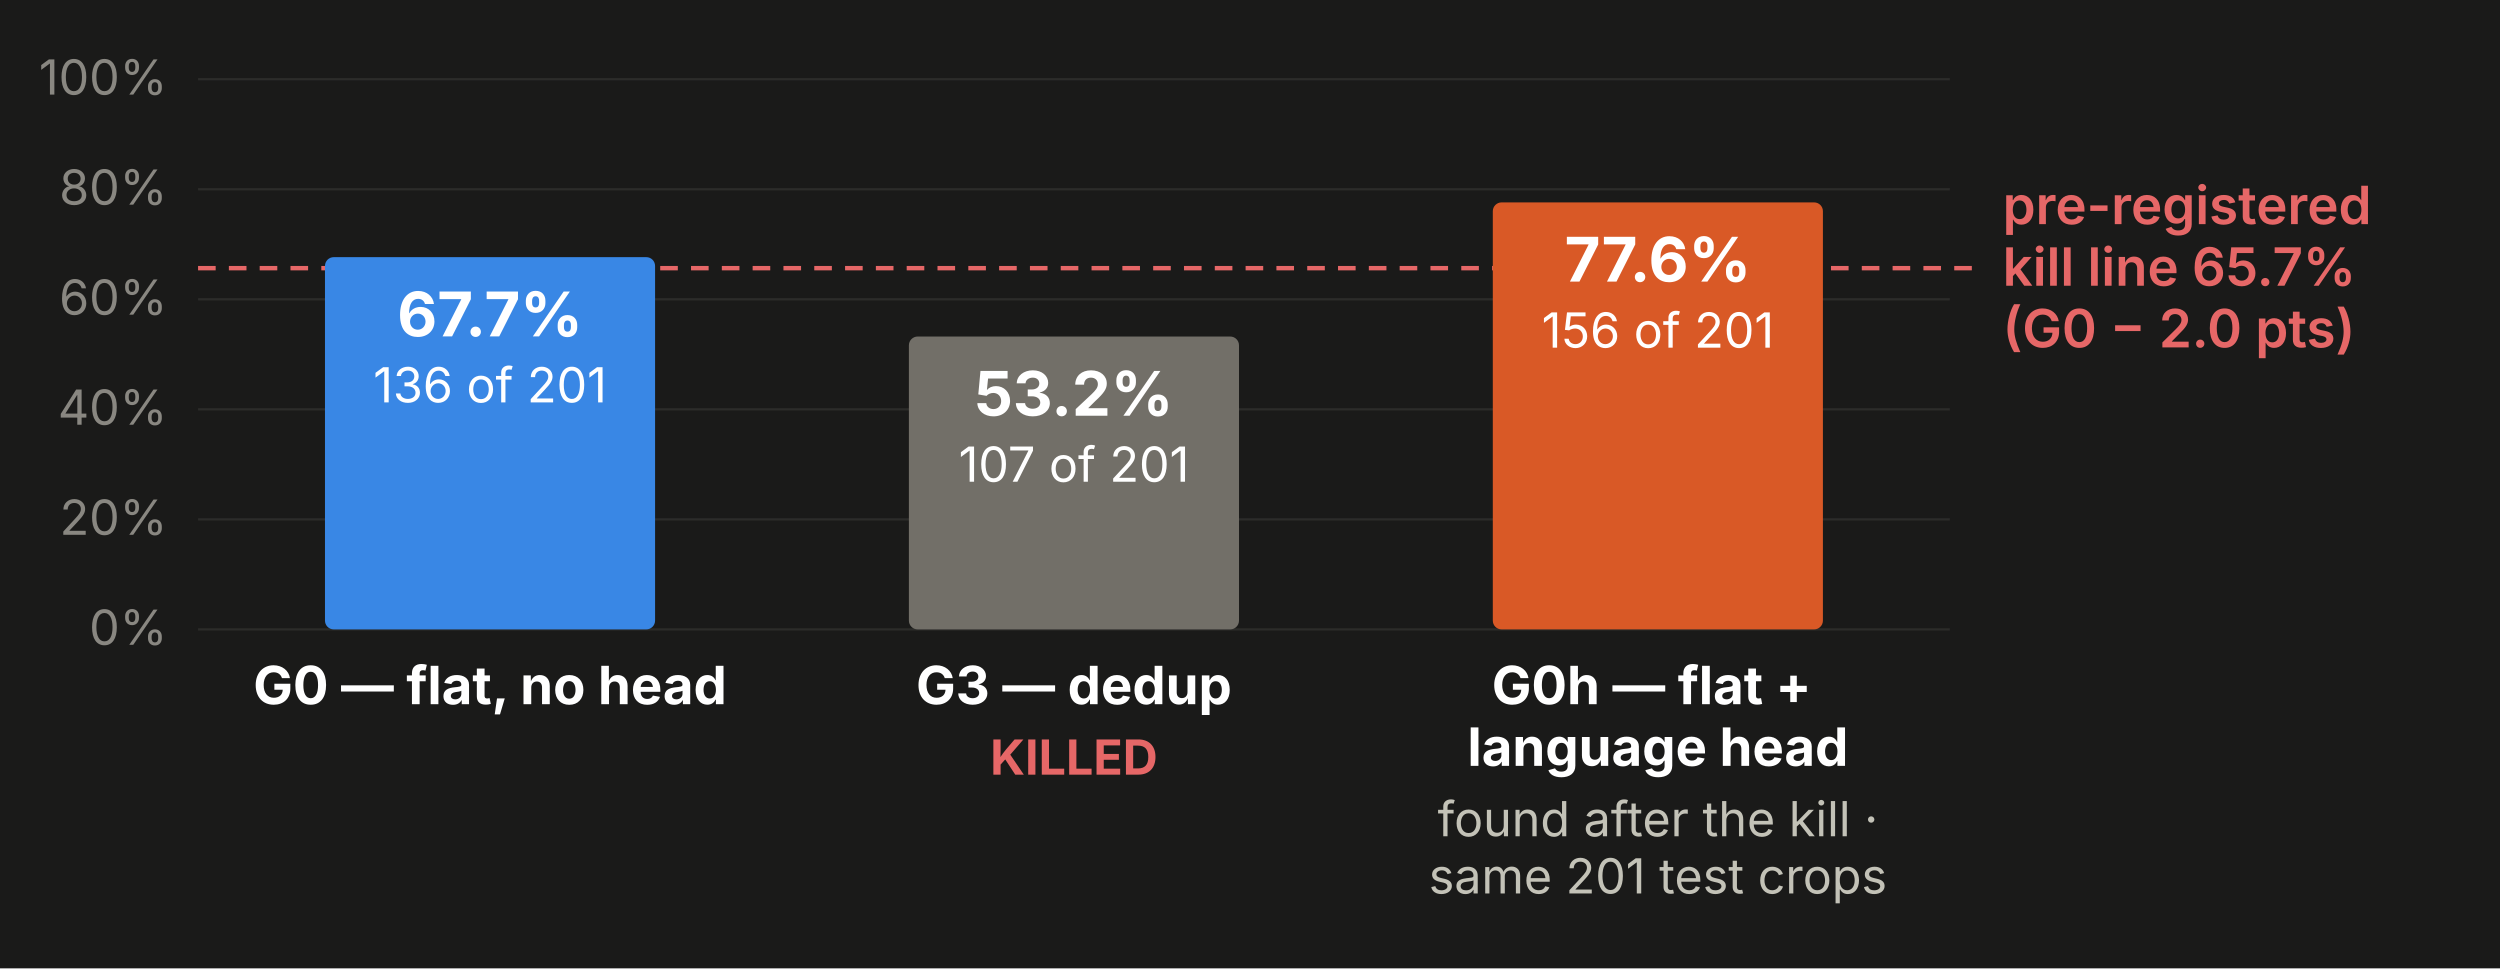
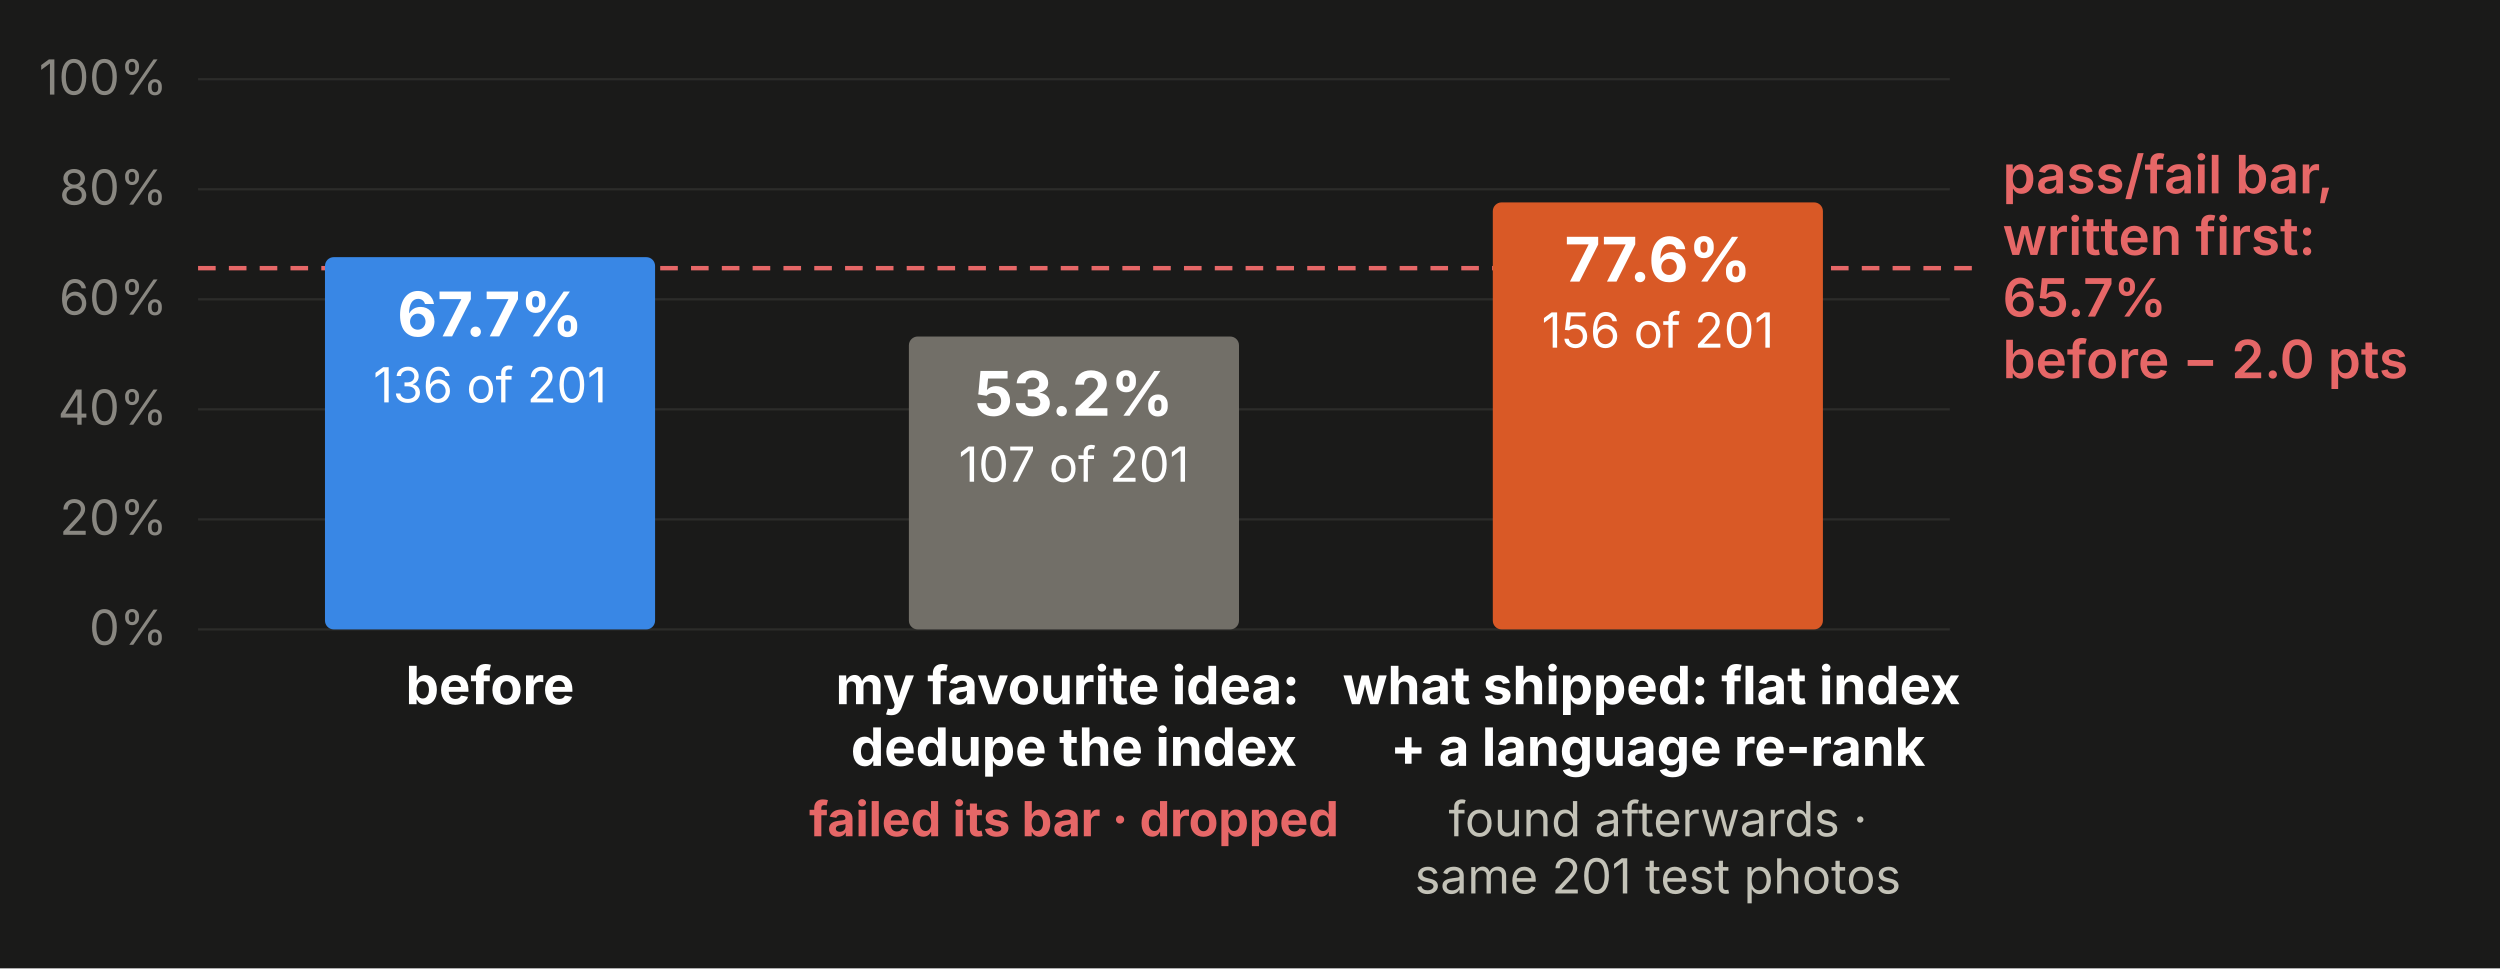
<svg xmlns="http://www.w3.org/2000/svg" viewBox="0 0 1136 440" width="1136" height="440" role="img" aria-labelledby="t d" font-family="system-ui, -apple-system, &quot;Segoe UI&quot;, sans-serif">
  <rect x="0" y="0" width="1136" height="440" fill="#1a1a19" />
  <line x1="90" y1="286" x2="886" y2="286" stroke="#2c2c2a" stroke-width="1" />
  <text x="76" y="293" text-anchor="end" fill="#898781" font-size="22">0%</text>
  <line x1="90" y1="236" x2="886" y2="236" stroke="#2c2c2a" stroke-width="1" />
  <text x="76" y="243" text-anchor="end" fill="#898781" font-size="22">20%</text>
  <line x1="90" y1="186" x2="886" y2="186" stroke="#2c2c2a" stroke-width="1" />
  <text x="76" y="193" text-anchor="end" fill="#898781" font-size="22">40%</text>
  <line x1="90" y1="136" x2="886" y2="136" stroke="#2c2c2a" stroke-width="1" />
  <text x="76" y="143" text-anchor="end" fill="#898781" font-size="22">60%</text>
  <line x1="90" y1="86" x2="886" y2="86" stroke="#2c2c2a" stroke-width="1" />
  <text x="76" y="93" text-anchor="end" fill="#898781" font-size="22">80%</text>
  <line x1="90" y1="36" x2="886" y2="36" stroke="#2c2c2a" stroke-width="1" />
  <text x="76" y="43" text-anchor="end" fill="#898781" font-size="22">100%</text>
  <line x1="90" y1="121.85" x2="896" y2="121.85" stroke="#e66767" stroke-width="2" stroke-dasharray="8,6" />
  <rect x="147.667" y="116.846" width="150" height="169.154" rx="4" fill="#3987e5" />
  <text x="222.667" y="152.846" text-anchor="middle" fill="#ffffff" font-size="28" font-weight="700">67.7%</text>
  <text x="222.667" y="182.846" text-anchor="middle" fill="#ffffff" font-size="22">136 of 201</text>
  <text x="222.667" y="320" text-anchor="middle" fill="#ffffff" font-size="24" font-weight="700">
-     <tspan x="222.667" y="320">G0 — flat, no head</tspan>
+     <tspan x="222.667" y="320">before</tspan>
  </text>
  <rect x="413" y="152.915" width="150" height="133.085" rx="4" fill="#726f68" />
  <text x="488" y="188.915" text-anchor="middle" fill="#ffffff" font-size="28" font-weight="700">53.2%</text>
  <text x="488" y="218.915" text-anchor="middle" fill="#ffffff" font-size="22">107 of 201</text>
  <text x="488" y="320" text-anchor="middle" fill="#ffffff" font-size="24" font-weight="700">
-     <tspan x="488" y="320">G3 — dedup</tspan>
+     <tspan x="488" y="320">my favourite idea:</tspan>
+     <tspan x="488" y="348">dedupe the index</tspan>
  </text>
-   <text x="488" y="352" text-anchor="middle" fill="#e66767" font-size="22" font-weight="700">KILLED</text>
+   <text x="488" y="380" text-anchor="middle" fill="#e66767" font-size="22" font-weight="700">failed its bar · dropped</text>
  <rect x="678.333" y="91.97" width="150" height="194.03" rx="4" fill="#d95926" />
  <text x="753.333" y="127.97" text-anchor="middle" fill="#ffffff" font-size="28" font-weight="700">77.6%</text>
  <text x="753.333" y="157.97" text-anchor="middle" fill="#ffffff" font-size="22">156 of 201</text>
  <text x="753.333" y="320" text-anchor="middle" fill="#ffffff" font-size="24" font-weight="700">
-     <tspan x="753.333" y="320">G0h — flat +</tspan>
-     <tspan x="753.333" y="348">language head</tspan>
+     <tspan x="753.333" y="320">what shipped: flat index</tspan>
+     <tspan x="753.333" y="348">+ a language re-rank</tspan>
  </text>
-   <text x="753.333" y="380" text-anchor="middle" fill="#c3c2b7" font-size="22">found after the kill ·</text>
-   <text x="753.333" y="406" text-anchor="middle" fill="#c3c2b7" font-size="22">same 201 test crops</text>
-   <text x="910" y="101.85" fill="#e66767" font-size="24" font-weight="600">
-     <tspan x="910" y="101.85">pre-registered</tspan>
-     <tspan x="910" y="129.85">kill line 65.7%</tspan>
-     <tspan x="910" y="157.85">(G0 − 2.0 pts)</tspan>
+   <text x="753.333" y="380" text-anchor="middle" fill="#c3c2b7" font-size="22">found afterwards ·</text>
+   <text x="753.333" y="406" text-anchor="middle" fill="#c3c2b7" font-size="22">same 201 test photos</text>
+   <text x="910" y="87.85" fill="#e66767" font-size="24" font-weight="600">
+     <tspan x="910" y="87.85">pass/fail bar,</tspan>
+     <tspan x="910" y="115.85">written first:</tspan>
+     <tspan x="910" y="143.85">65.7%</tspan>
+     <tspan x="910" y="171.85">before − 2.0 pts</tspan>
  </text>
</svg>
